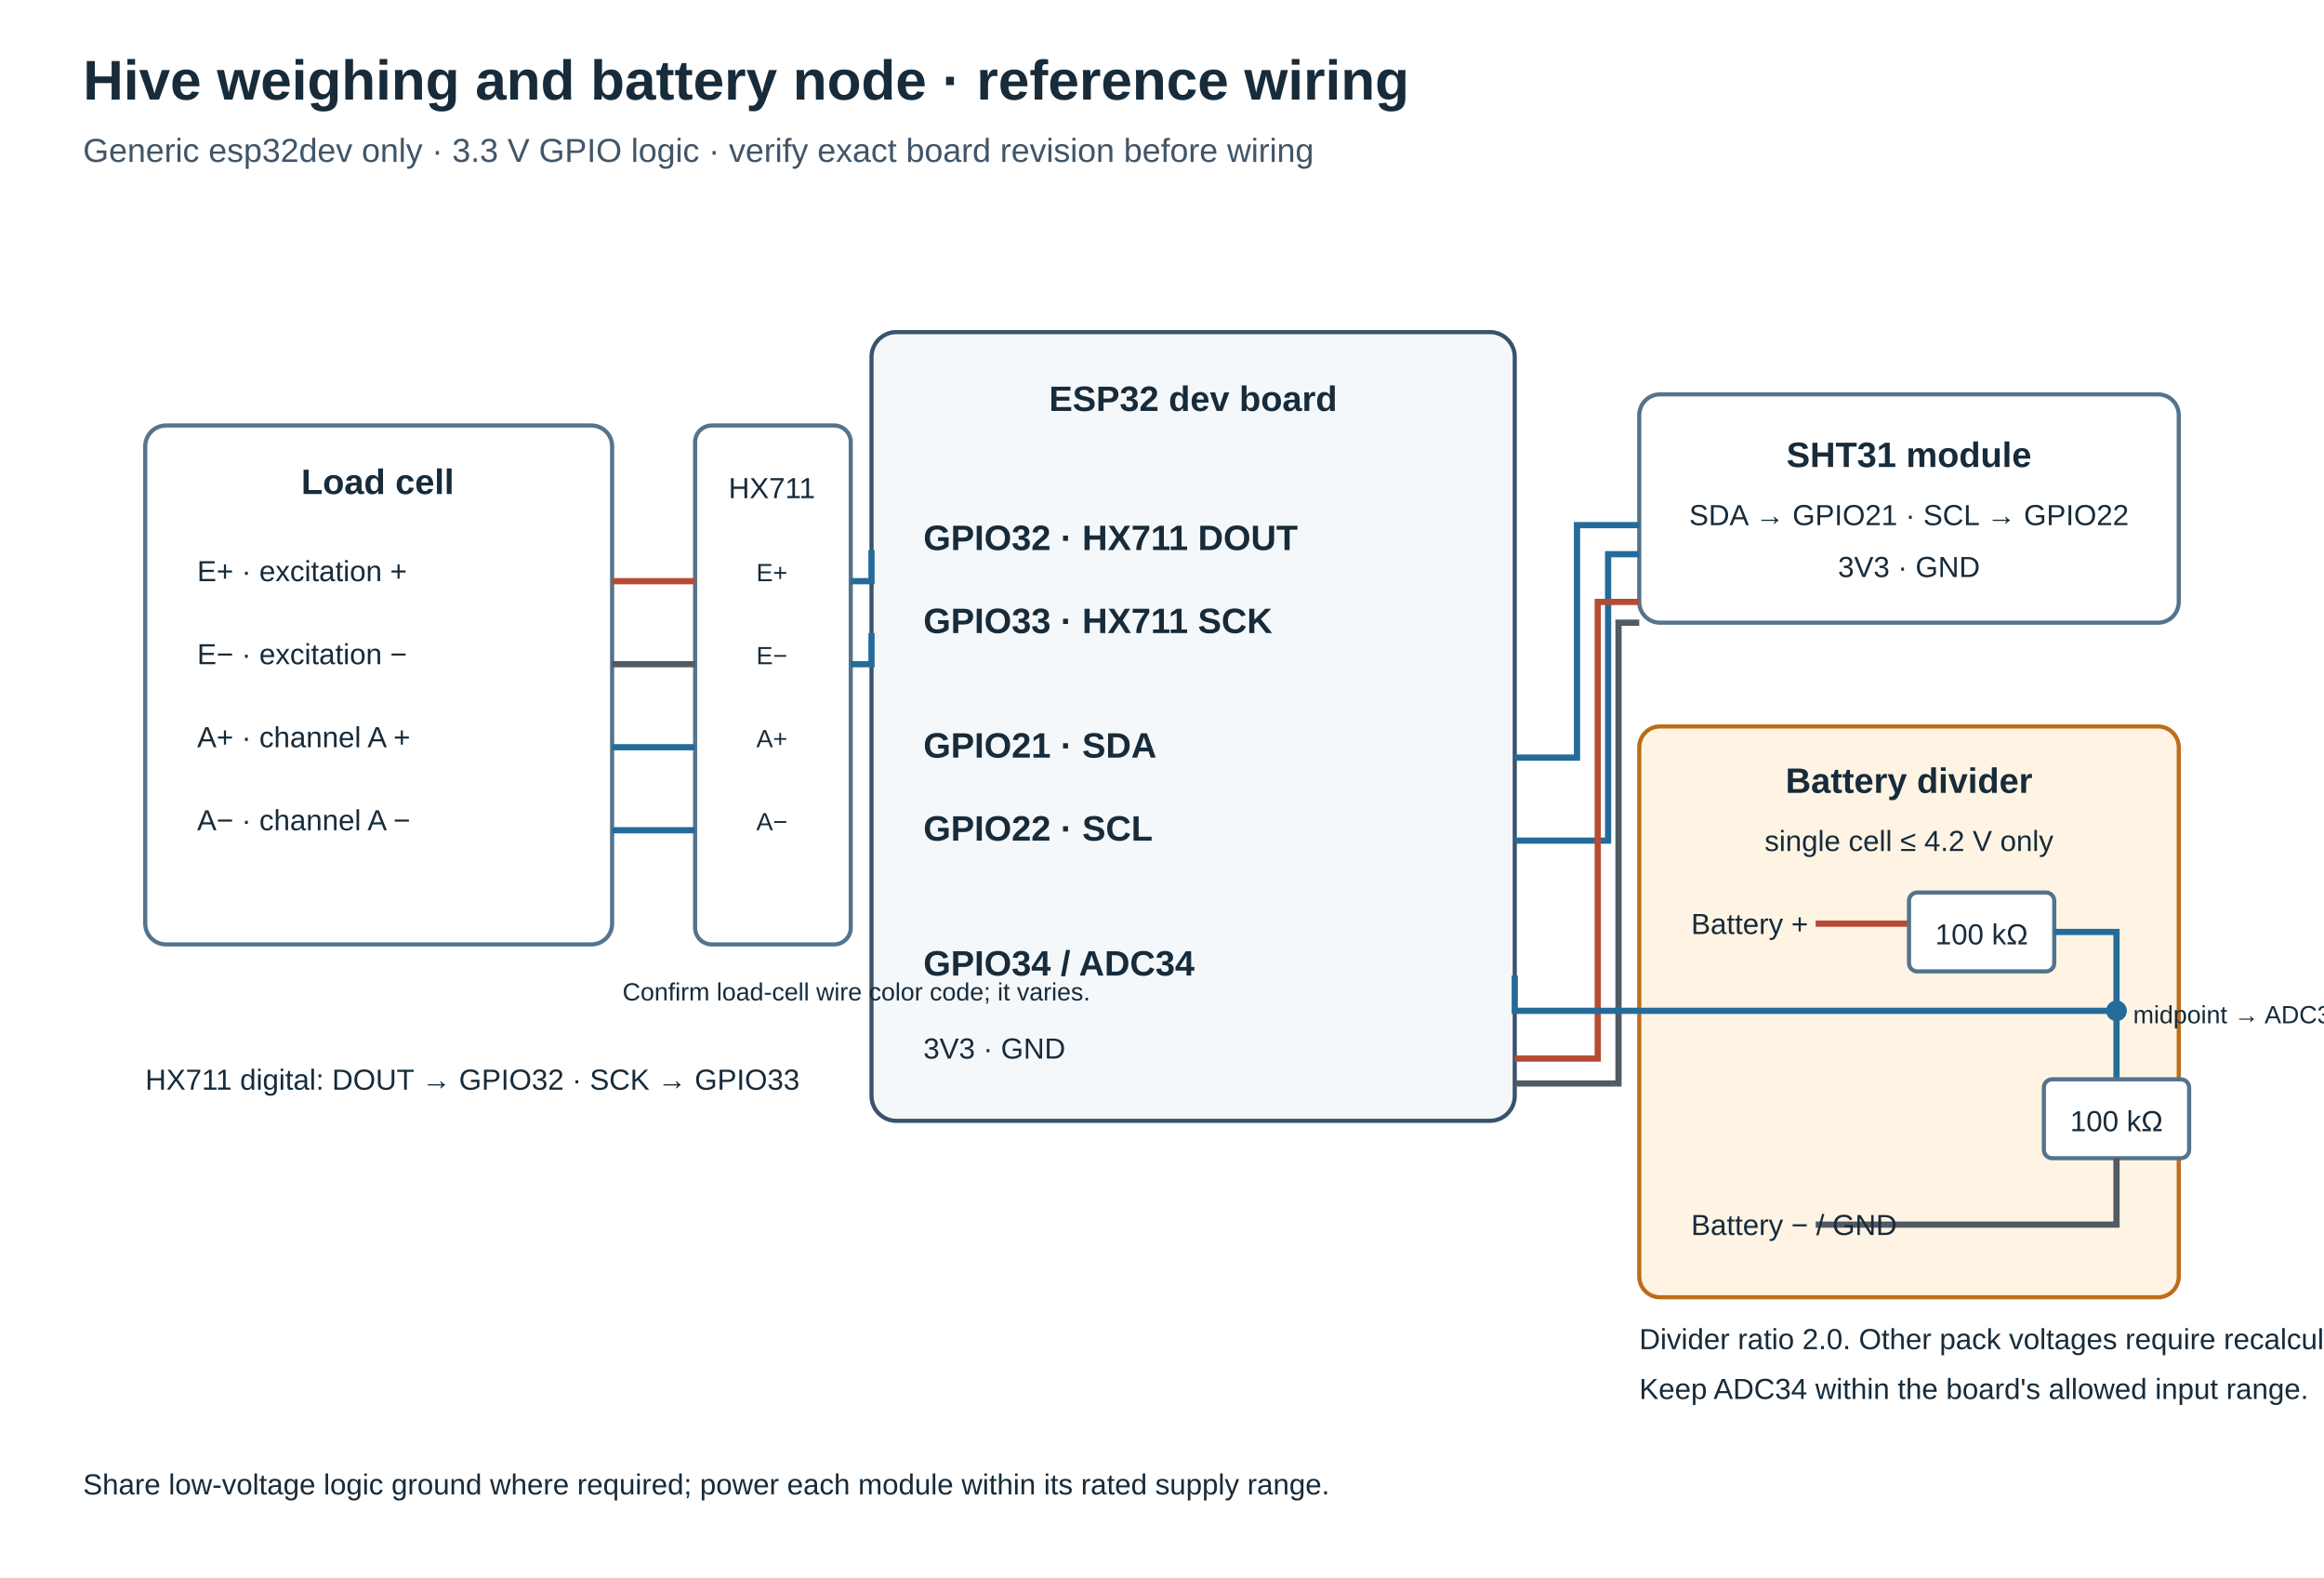
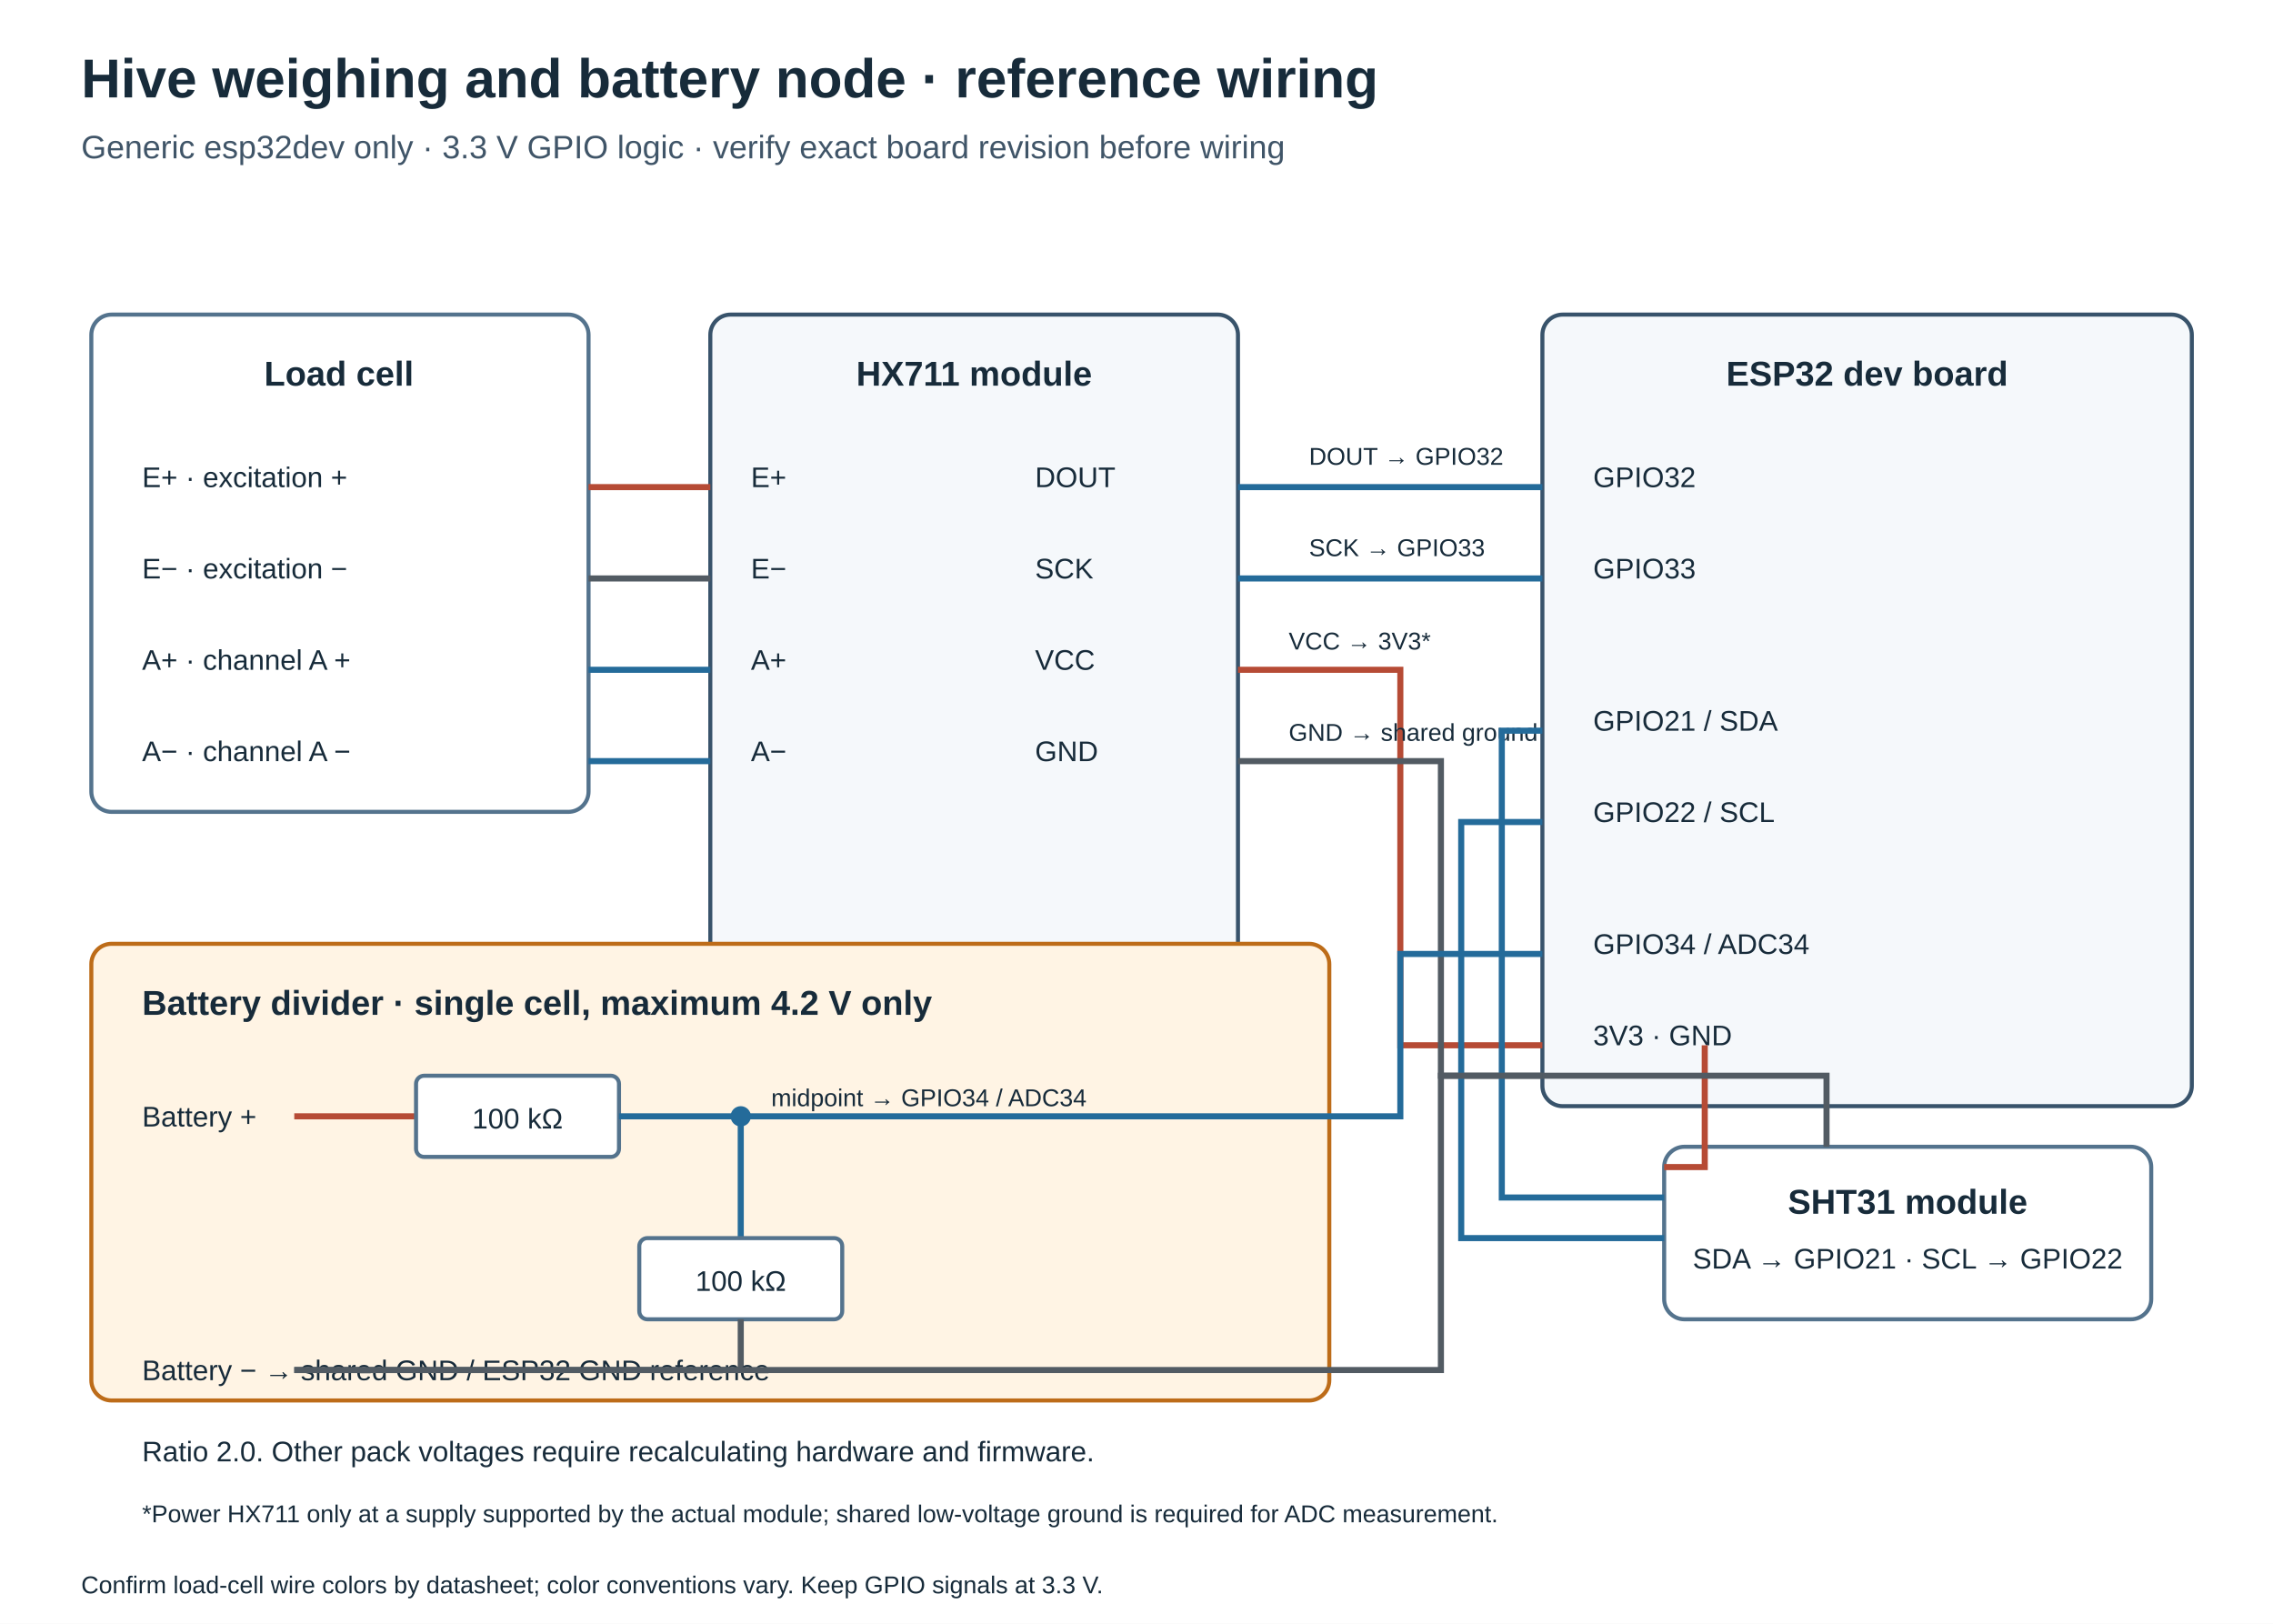
- <svg xmlns="http://www.w3.org/2000/svg" width="1120" height="760" viewBox="0 0 1120 760" role="img" aria-labelledby="title desc">
+ <svg xmlns="http://www.w3.org/2000/svg" width="1120" height="800" viewBox="0 0 1120 800" role="img" aria-labelledby="title desc">
  <defs>
    <style>text{font-family:Arial,Helvetica,sans-serif;fill:#172b3a}.title{font-size:27px;font-weight:700}.sub{font-size:16px;fill:#405568}.label{font-size:17px;font-weight:600}.small{font-size:14px}.tiny{font-size:12px}.box{fill:#f5f8fb;stroke:#38536b;stroke-width:2}.dev{fill:#fff;stroke:#54738d;stroke-width:2}.wire{fill:none;stroke:#246b9a;stroke-width:3}.pwr{fill:none;stroke:#b64b35;stroke-width:3}.gnd{fill:none;stroke:#525b63;stroke-width:3}.warn{fill:#fff4e4;stroke:#bd6c19;stroke-width:2}</style>
  </defs>
-   <rect width="1120" height="760" fill="#fff" />
+   <rect width="1120" height="800" fill="#fff" />
  <text x="40" y="48" class="title">Hive weighing and battery node · reference wiring</text>
  <text x="40" y="78" class="sub">Generic esp32dev only · 3.3 V GPIO logic · verify exact board revision before wiring</text>
-   <rect x="420" y="160" width="310" height="380" rx="12" class="box" />
-   <text x="575" y="198" text-anchor="middle" class="label">ESP32 dev board</text>
-   <text x="445" y="265" class="label">GPIO32 · HX711 DOUT</text>
-   <text x="445" y="305" class="label">GPIO33 · HX711 SCK</text>
-   <text x="445" y="365" class="label">GPIO21 · SDA</text>
-   <text x="445" y="405" class="label">GPIO22 · SCL</text>
-   <text x="445" y="470" class="label">GPIO34 / ADC34</text>
-   <text x="445" y="510" class="small">3V3 · GND</text>
-   <rect x="70" y="205" width="225" height="250" rx="10" class="dev" />
-   <text x="182" y="238" text-anchor="middle" class="label">Load cell</text>
-   <text x="95" y="280" class="small">E+ · excitation +</text>
-   <text x="95" y="320" class="small">E− · excitation −</text>
-   <text x="95" y="360" class="small">A+ · channel A +</text>
-   <text x="95" y="400" class="small">A− · channel A −</text>
-   <rect x="335" y="205" width="75" height="250" rx="8" class="dev" />
-   <text x="372" y="240" text-anchor="middle" class="small">HX711</text>
-   <text x="372" y="280" text-anchor="middle" class="tiny">E+</text>
-   <text x="372" y="320" text-anchor="middle" class="tiny">E−</text>
-   <text x="372" y="360" text-anchor="middle" class="tiny">A+</text>
-   <text x="372" y="400" text-anchor="middle" class="tiny">A−</text>
-   <path d="M295 280 H335" class="pwr" />
-   <path d="M295 320 H335" class="gnd" />
-   <path d="M295 360 H335" class="wire" />
-   <path d="M295 400 H335" class="wire" />
-   <path d="M410 280 H420 V265" class="wire" />
-   <path d="M410 320 H420 V305" class="wire" />
-   <text x="300" y="482" class="tiny">Confirm load-cell wire color code; it varies.</text>
-   <rect x="790" y="190" width="260" height="110" rx="10" class="dev" />
-   <text x="920" y="225" text-anchor="middle" class="label">SHT31 module</text>
-   <text x="920" y="253" text-anchor="middle" class="small">SDA → GPIO21 · SCL → GPIO22</text>
-   <text x="920" y="278" text-anchor="middle" class="small">3V3 · GND</text>
-   <path d="M730 365 H760 V253 H790" class="wire" />
-   <path d="M730 405 H775 V267 H790" class="wire" />
-   <path d="M730 510 H770 V290 H790" class="pwr" />
-   <path d="M730 522 H780 V300 H790" class="gnd" />
-   <text x="70" y="525" class="small">HX711 digital: DOUT → GPIO32 · SCK → GPIO33</text>
-   <rect x="790" y="350" width="260" height="275" rx="10" class="warn" />
-   <text x="920" y="382" text-anchor="middle" class="label">Battery divider</text>
-   <text x="920" y="410" text-anchor="middle" class="small">single cell ≤ 4.2 V only</text>
-   <text x="815" y="450" class="small">Battery +</text>
-   <path d="M875 445 H920" class="pwr" />
-   <rect x="920" y="430" width="70" height="38" rx="4" class="dev" />
-   <text x="955" y="455" text-anchor="middle" class="small">100 kΩ</text>
-   <circle cx="1020" cy="487" r="5" fill="#246b9a" />
-   <path d="M990 449 H1020 V487 H730 V470" class="wire" />
-   <text x="1028" y="493" class="tiny">midpoint → ADC34</text>
-   <path d="M1020 487 V520" class="wire" />
-   <rect x="985" y="520" width="70" height="38" rx="4" class="dev" />
-   <text x="1020" y="545" text-anchor="middle" class="small">100 kΩ</text>
-   <path d="M1020 558 V590 H875" class="gnd" />
-   <text x="815" y="595" class="small">Battery − / GND</text>
-   <text x="790" y="650" class="small">Divider ratio 2.0. Other pack voltages require recalculating hardware and firmware.</text>
-   <text x="790" y="674" class="small">Keep ADC34 within the board's allowed input range.</text>
-   <text x="40" y="720" class="small">Share low-voltage logic ground where required; power each module within its rated supply range.</text>
+   <rect x="45" y="155" width="245" height="245" rx="10" class="dev" />
+   <text x="167" y="190" text-anchor="middle" class="label">Load cell</text>
+   <text x="70" y="240" class="small">E+ · excitation +</text>
+   <text x="70" y="285" class="small">E− · excitation −</text>
+   <text x="70" y="330" class="small">A+ · channel A +</text>
+   <text x="70" y="375" class="small">A− · channel A −</text>
+   <rect x="350" y="155" width="260" height="350" rx="10" class="box" />
+   <text x="480" y="190" text-anchor="middle" class="label">HX711 module</text>
+   <text x="370" y="240" class="small">E+</text>
+   <text x="370" y="285" class="small">E−</text>
+   <text x="370" y="330" class="small">A+</text>
+   <text x="370" y="375" class="small">A−</text>
+   <text x="510" y="240" class="small">DOUT</text>
+   <text x="510" y="285" class="small">SCK</text>
+   <text x="510" y="330" class="small">VCC</text>
+   <text x="510" y="375" class="small">GND</text>
+   <path d="M290 240 H350" class="pwr" />
+   <path d="M290 285 H350" class="gnd" />
+   <path d="M290 330 H350" class="wire" />
+   <path d="M290 375 H350" class="wire" />
+   <rect x="760" y="155" width="320" height="390" rx="10" class="box" />
+   <text x="920" y="190" text-anchor="middle" class="label">ESP32 dev board</text>
+   <text x="785" y="240" class="small">GPIO32</text>
+   <text x="785" y="285" class="small">GPIO33</text>
+   <text x="785" y="360" class="small">GPIO21 / SDA</text>
+   <text x="785" y="405" class="small">GPIO22 / SCL</text>
+   <text x="785" y="470" class="small">GPIO34 / ADC34</text>
+   <text x="785" y="515" class="small">3V3 · GND</text>
+   <path d="M610 240 H760" class="wire" />
+   <path d="M610 285 H760" class="wire" />
+   <text x="645" y="229" class="tiny">DOUT → GPIO32</text>
+   <text x="645" y="274" class="tiny">SCK → GPIO33</text>
+   <path d="M610 330 H690 V515 H760" class="pwr" />
+   <text x="635" y="320" class="tiny">VCC → 3V3*</text>
+   <path d="M610 375 H710 V530 H760" class="gnd" />
+   <text x="635" y="365" class="tiny">GND → shared ground</text>
+   <rect x="820" y="565" width="240" height="85" rx="10" class="dev" />
+   <text x="940" y="598" text-anchor="middle" class="label">SHT31 module</text>
+   <text x="940" y="625" text-anchor="middle" class="small">SDA → GPIO21 · SCL → GPIO22</text>
+   <path d="M840 515 V575 H820" class="pwr" />
+   <path d="M760 530 H900 V565" class="gnd" />
+   <path d="M760 360 H740 V590 H820" class="wire" />
+   <path d="M760 405 H720 V610 H820" class="wire" />
+   <rect x="45" y="465" width="610" height="225" rx="10" class="warn" />
+   <text x="70" y="500" class="label">Battery divider · single cell, maximum 4.2 V only</text>
+   <text x="70" y="555" class="small">Battery +</text>
+   <path d="M145 550 H205" class="pwr" />
+   <rect x="205" y="530" width="100" height="40" rx="4" class="dev" />
+   <text x="255" y="556" text-anchor="middle" class="small">100 kΩ</text>
+   <path d="M305 550 H365" class="wire" />
+   <circle cx="365" cy="550" r="5" fill="#246b9a" />
+   <path d="M365 550 H690 V470 H760" class="wire" />
+   <text x="380" y="545" class="tiny">midpoint → GPIO34 / ADC34</text>
+   <path d="M365 550 V610" class="wire" />
+   <rect x="315" y="610" width="100" height="40" rx="4" class="dev" />
+   <text x="365" y="636" text-anchor="middle" class="small">100 kΩ</text>
+   <path d="M365 650 V675 H145" class="gnd" />
+   <text x="70" y="680" class="small">Battery − → shared GND / ESP32 GND reference</text>
+   <path d="M145 675 H710 V530 H760" class="gnd" />
+   <text x="70" y="720" class="small">Ratio 2.0. Other pack voltages require recalculating hardware and firmware.</text>
+   <text x="70" y="750" class="tiny">*Power HX711 only at a supply supported by the actual module; shared low-voltage ground is required for ADC measurement.</text>
+   <text x="40" y="785" class="tiny">Confirm load-cell wire colors by datasheet; color conventions vary. Keep GPIO signals at 3.3 V.</text>
</svg>
